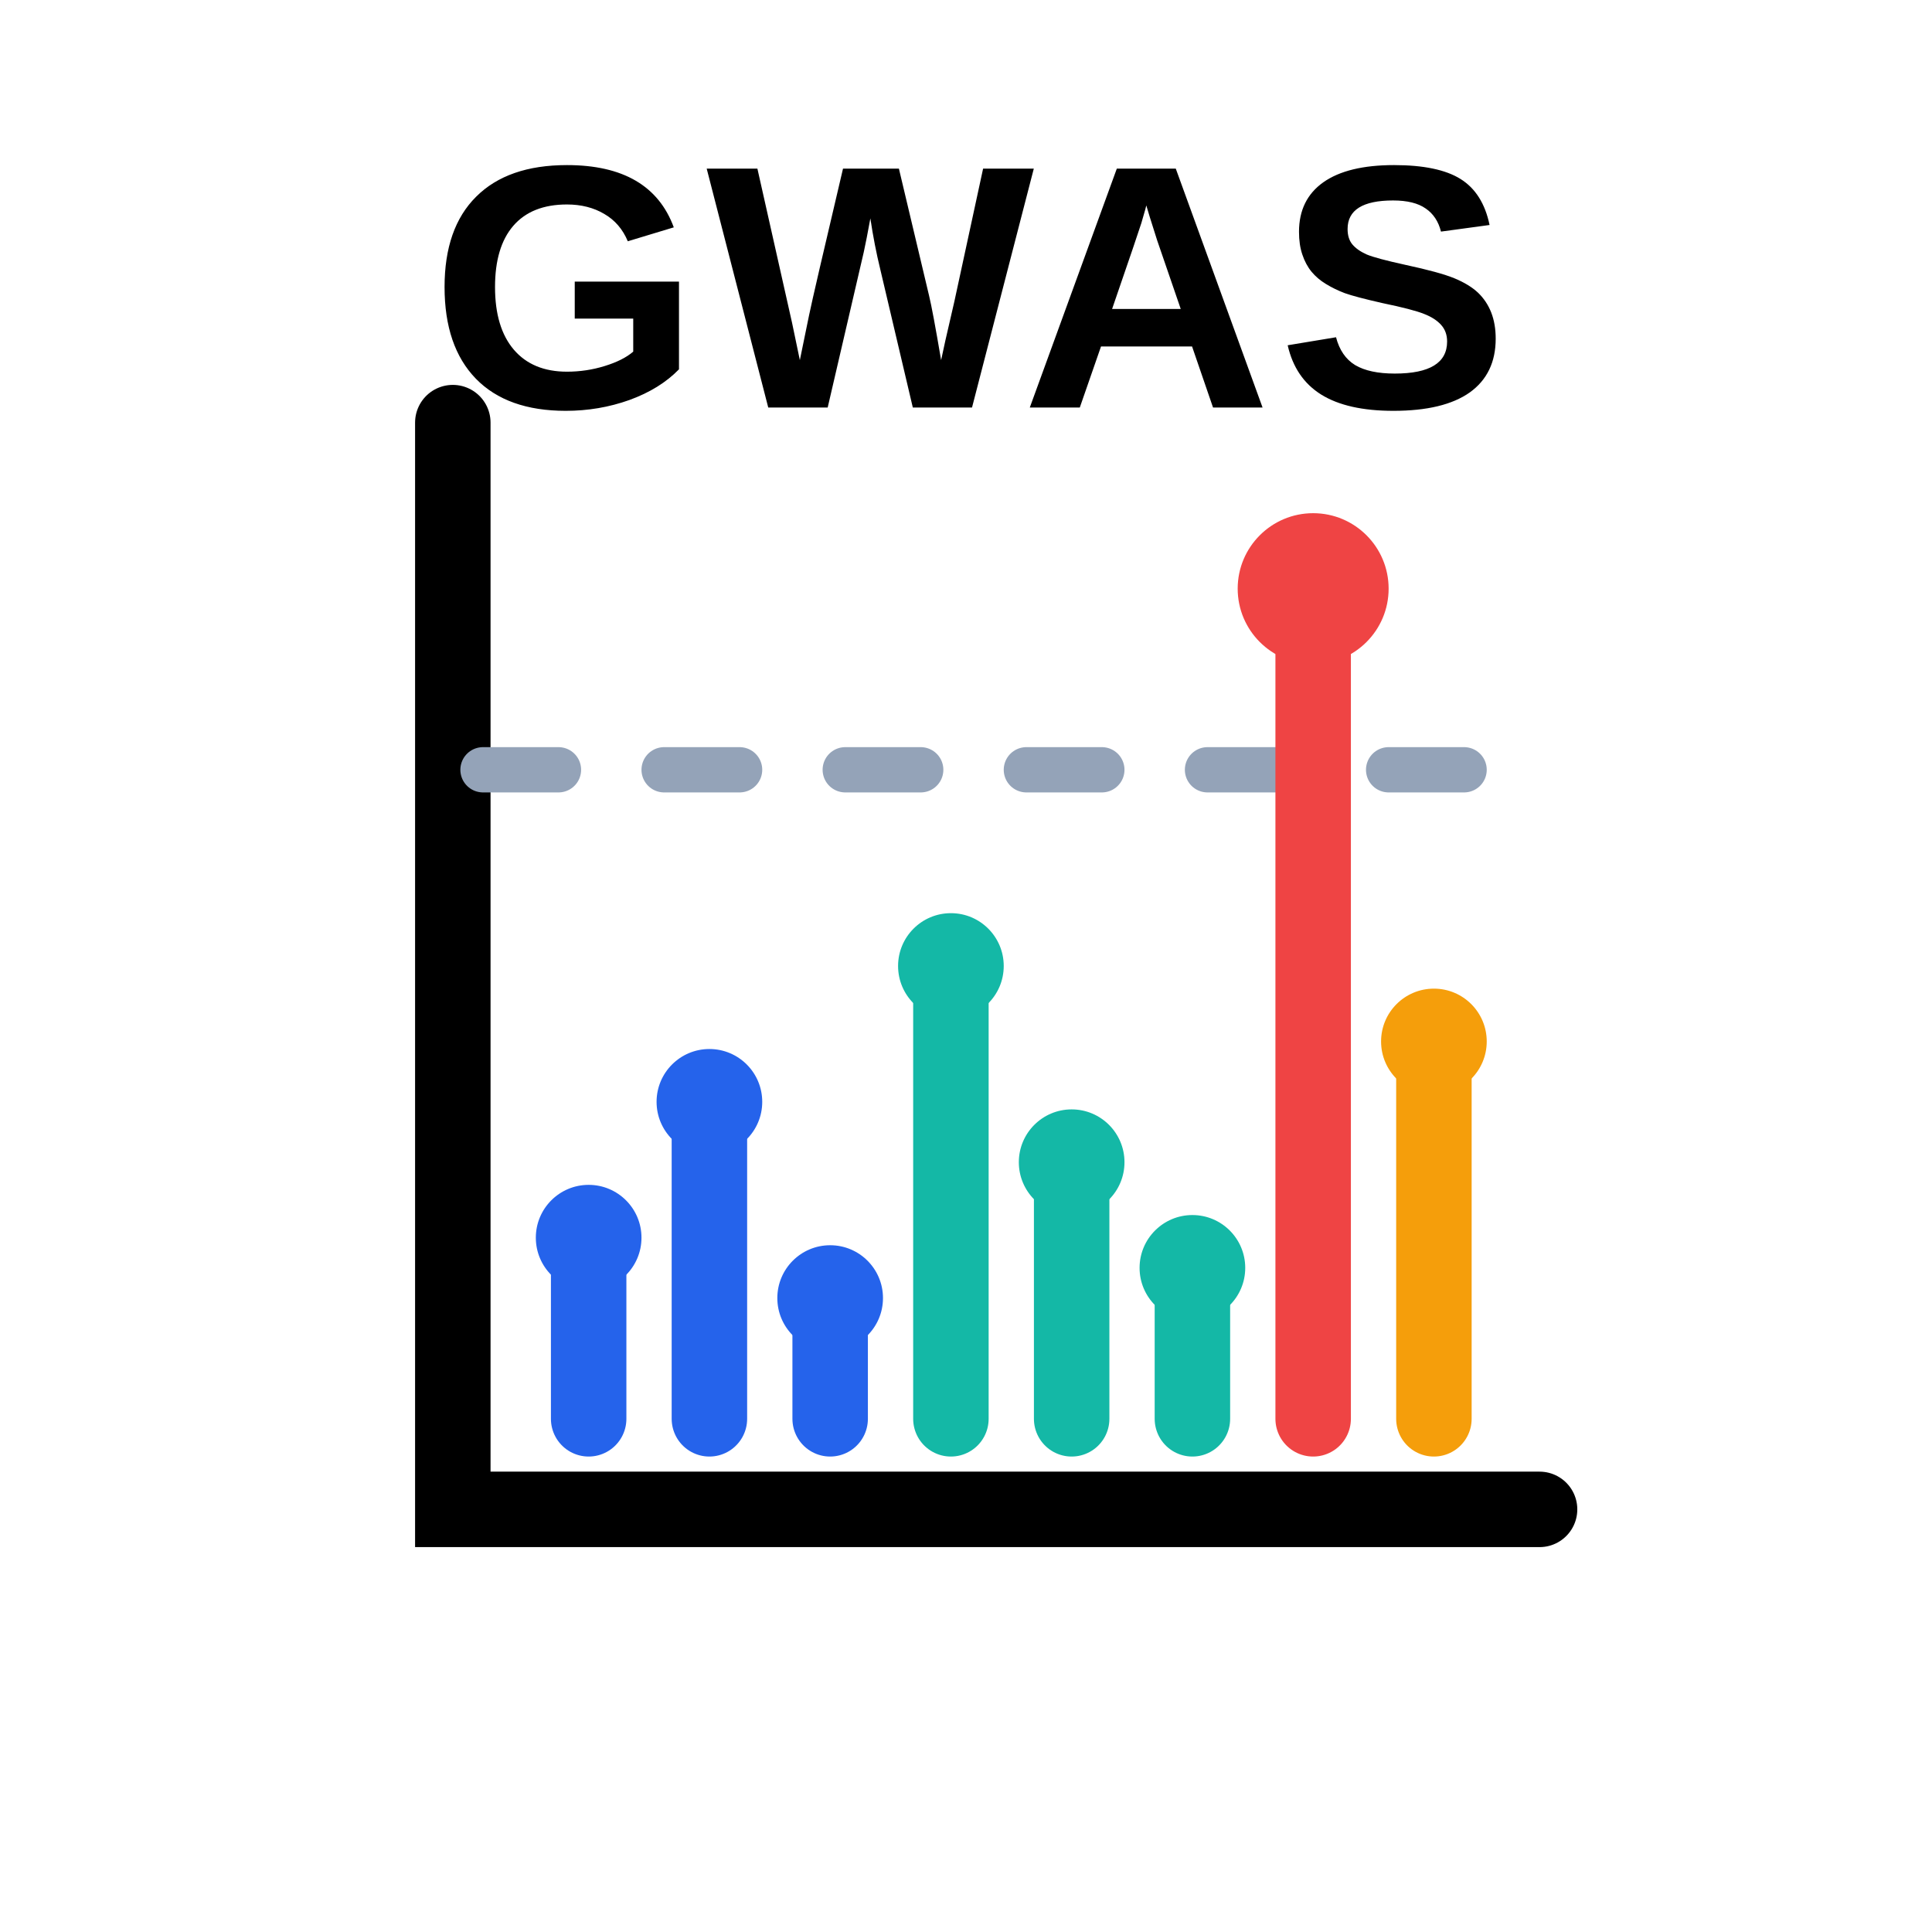
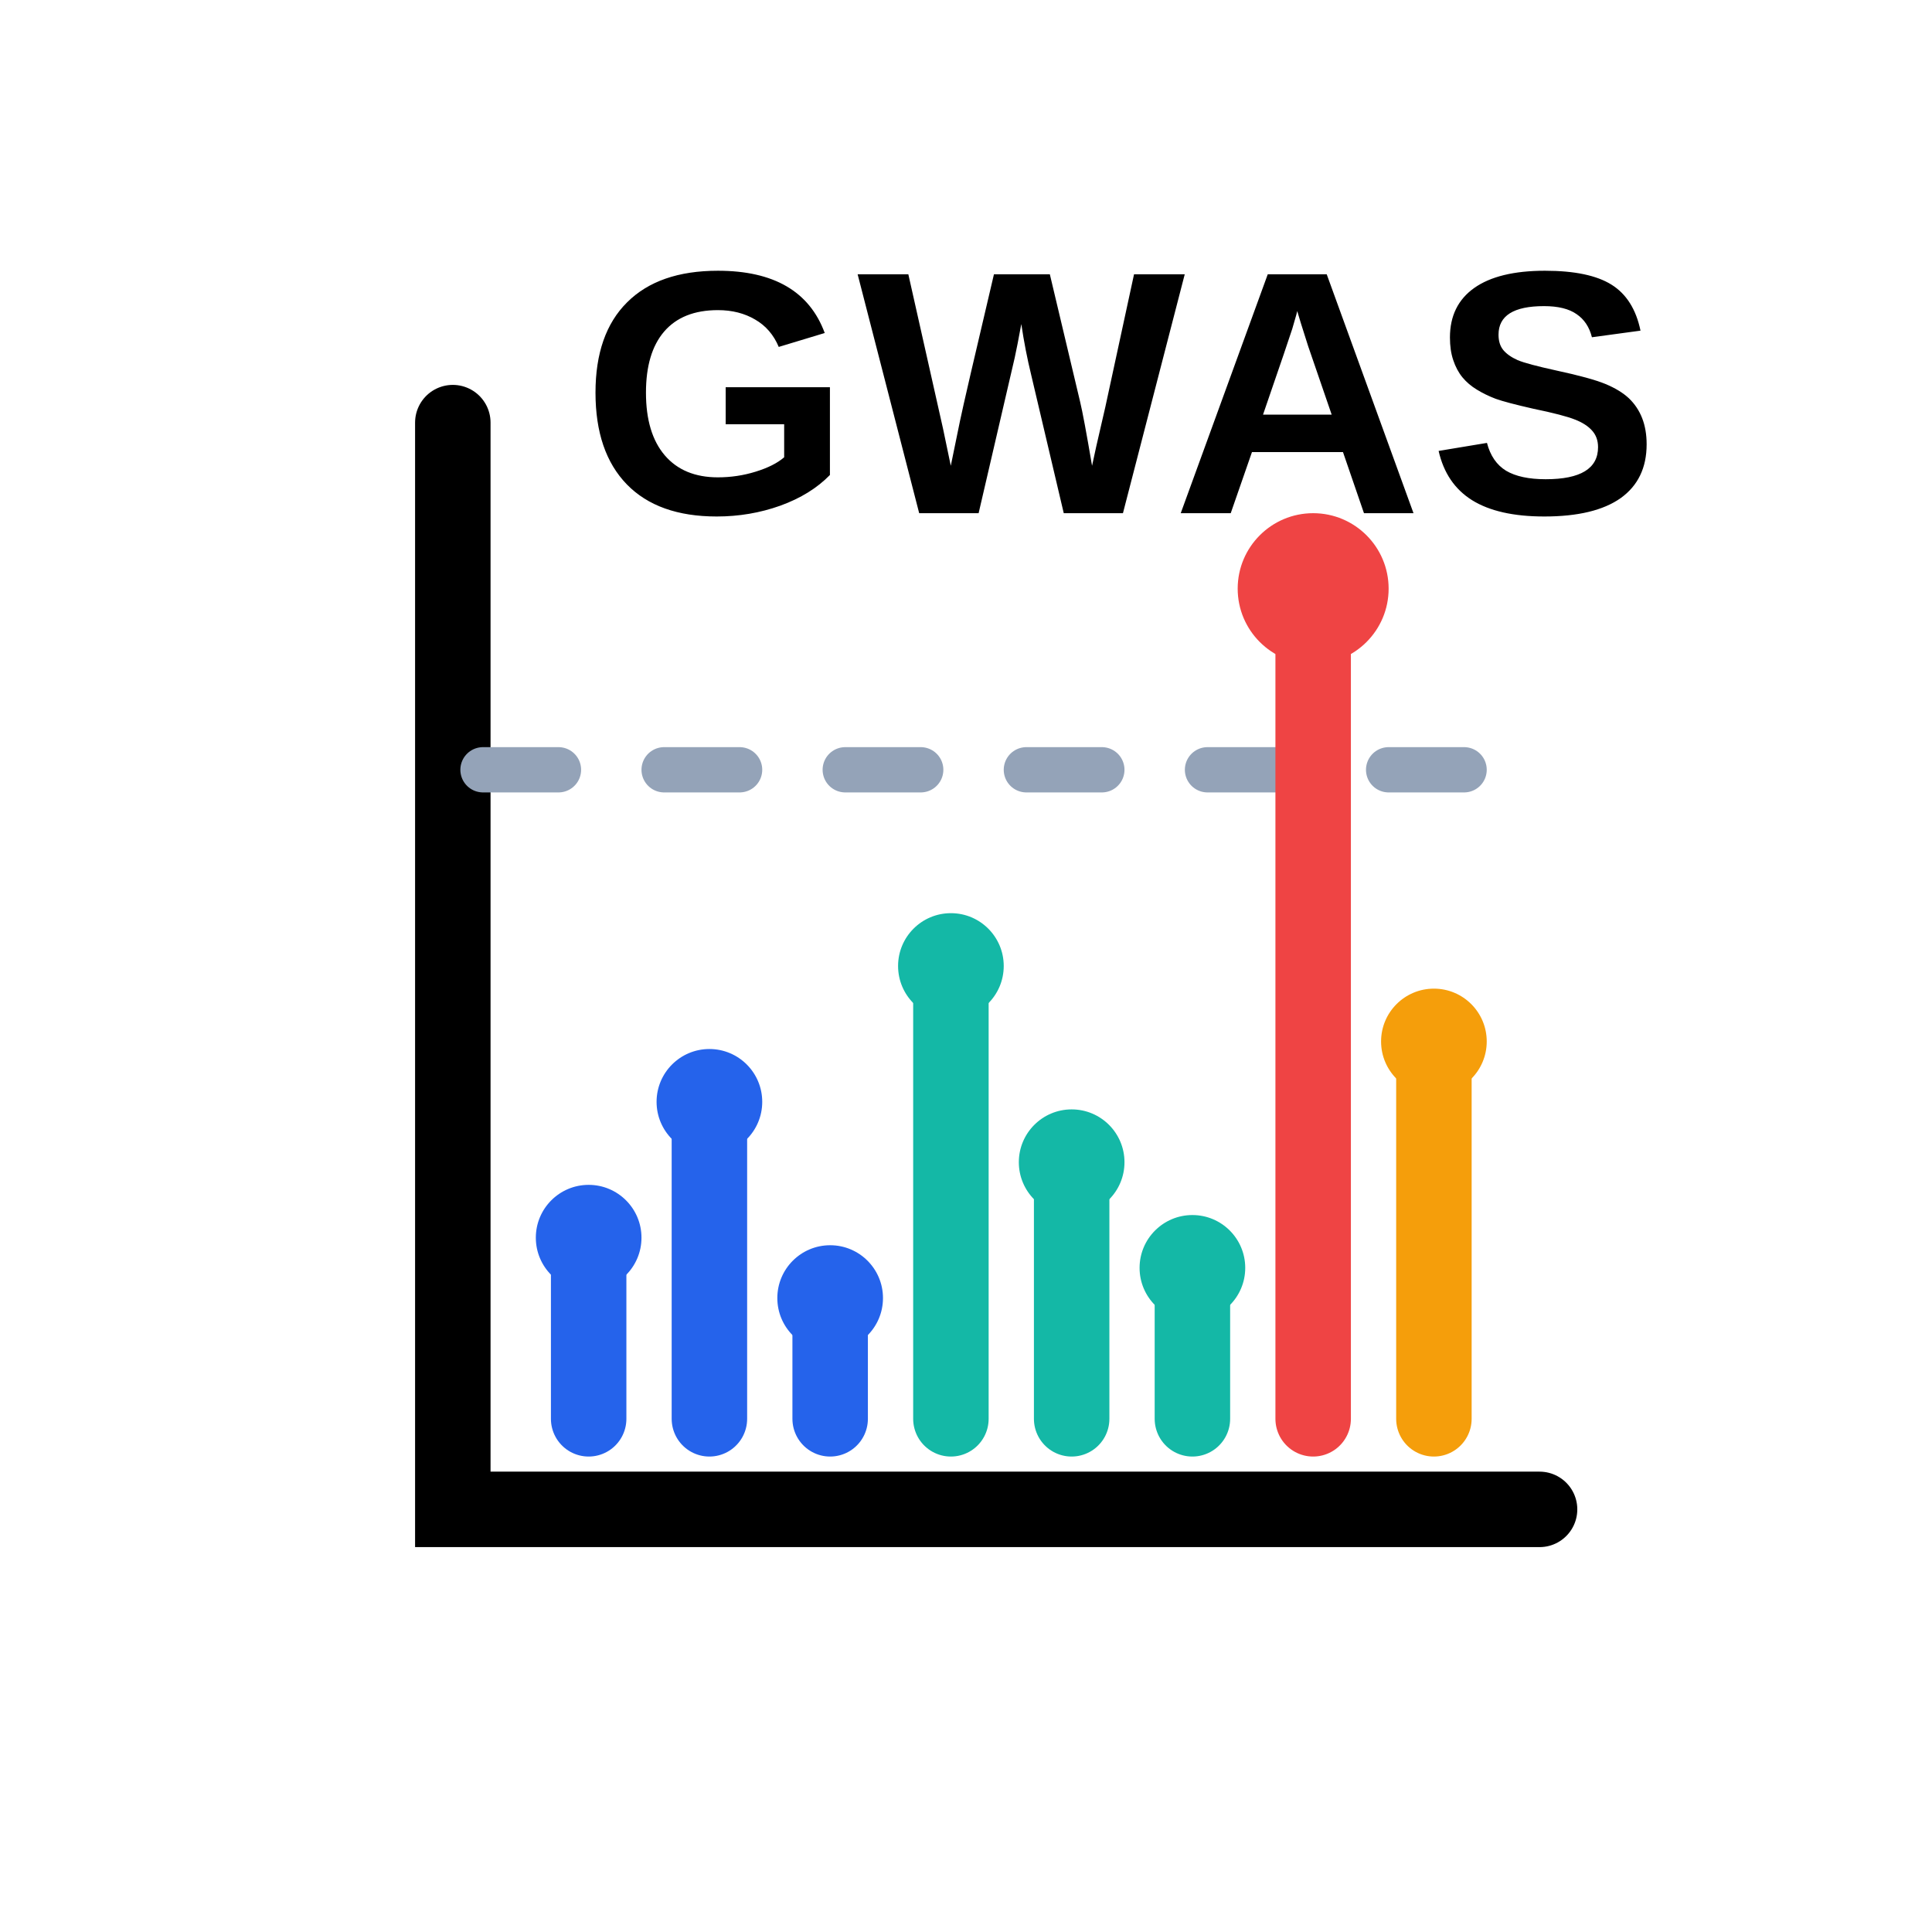
<svg xmlns="http://www.w3.org/2000/svg" viewBox="0 0 128 128" role="img" aria-label="GWAS Manhattan plot logo">
  <path d="M30 28v72h72" fill="none" stroke="currentColor" stroke-width="5" stroke-linecap="round" />
  <path d="M32 51h68" fill="none" stroke="#94A3B8" stroke-width="3" stroke-linecap="round" stroke-dasharray="5 7" />
-   <text x="100" y="27" fill="currentColor" font-family="Arial, Helvetica, sans-serif" font-size="23" font-weight="700" text-anchor="end" letter-spacing=".4">GWAS</text>
+   <text x="110" y="34" fill="currentColor" font-family="Arial, Helvetica, sans-serif" font-size="23" font-weight="700" text-anchor="end" letter-spacing=".4">GWAS</text>
  <g stroke-linecap="round" stroke-width="5">
    <path d="M39 94V82" stroke="#2563EB" />
    <path d="M47 94V73" stroke="#2563EB" />
    <path d="M55 94V86" stroke="#2563EB" />
    <path d="M63 94V64" stroke="#14B8A6" />
    <path d="M71 94V77" stroke="#14B8A6" />
    <path d="M79 94V84" stroke="#14B8A6" />
    <path d="M87 94V39" stroke="#EF4444" />
    <path d="M95 94V69" stroke="#F59E0B" />
  </g>
  <g>
    <circle cx="39" cy="82" r="3.5" fill="#2563EB" />
    <circle cx="47" cy="73" r="3.5" fill="#2563EB" />
    <circle cx="55" cy="86" r="3.5" fill="#2563EB" />
    <circle cx="63" cy="64" r="3.5" fill="#14B8A6" />
    <circle cx="71" cy="77" r="3.5" fill="#14B8A6" />
    <circle cx="79" cy="84" r="3.5" fill="#14B8A6" />
    <circle cx="87" cy="39" r="5" fill="#EF4444" />
    <circle cx="95" cy="69" r="3.5" fill="#F59E0B" />
  </g>
</svg>
